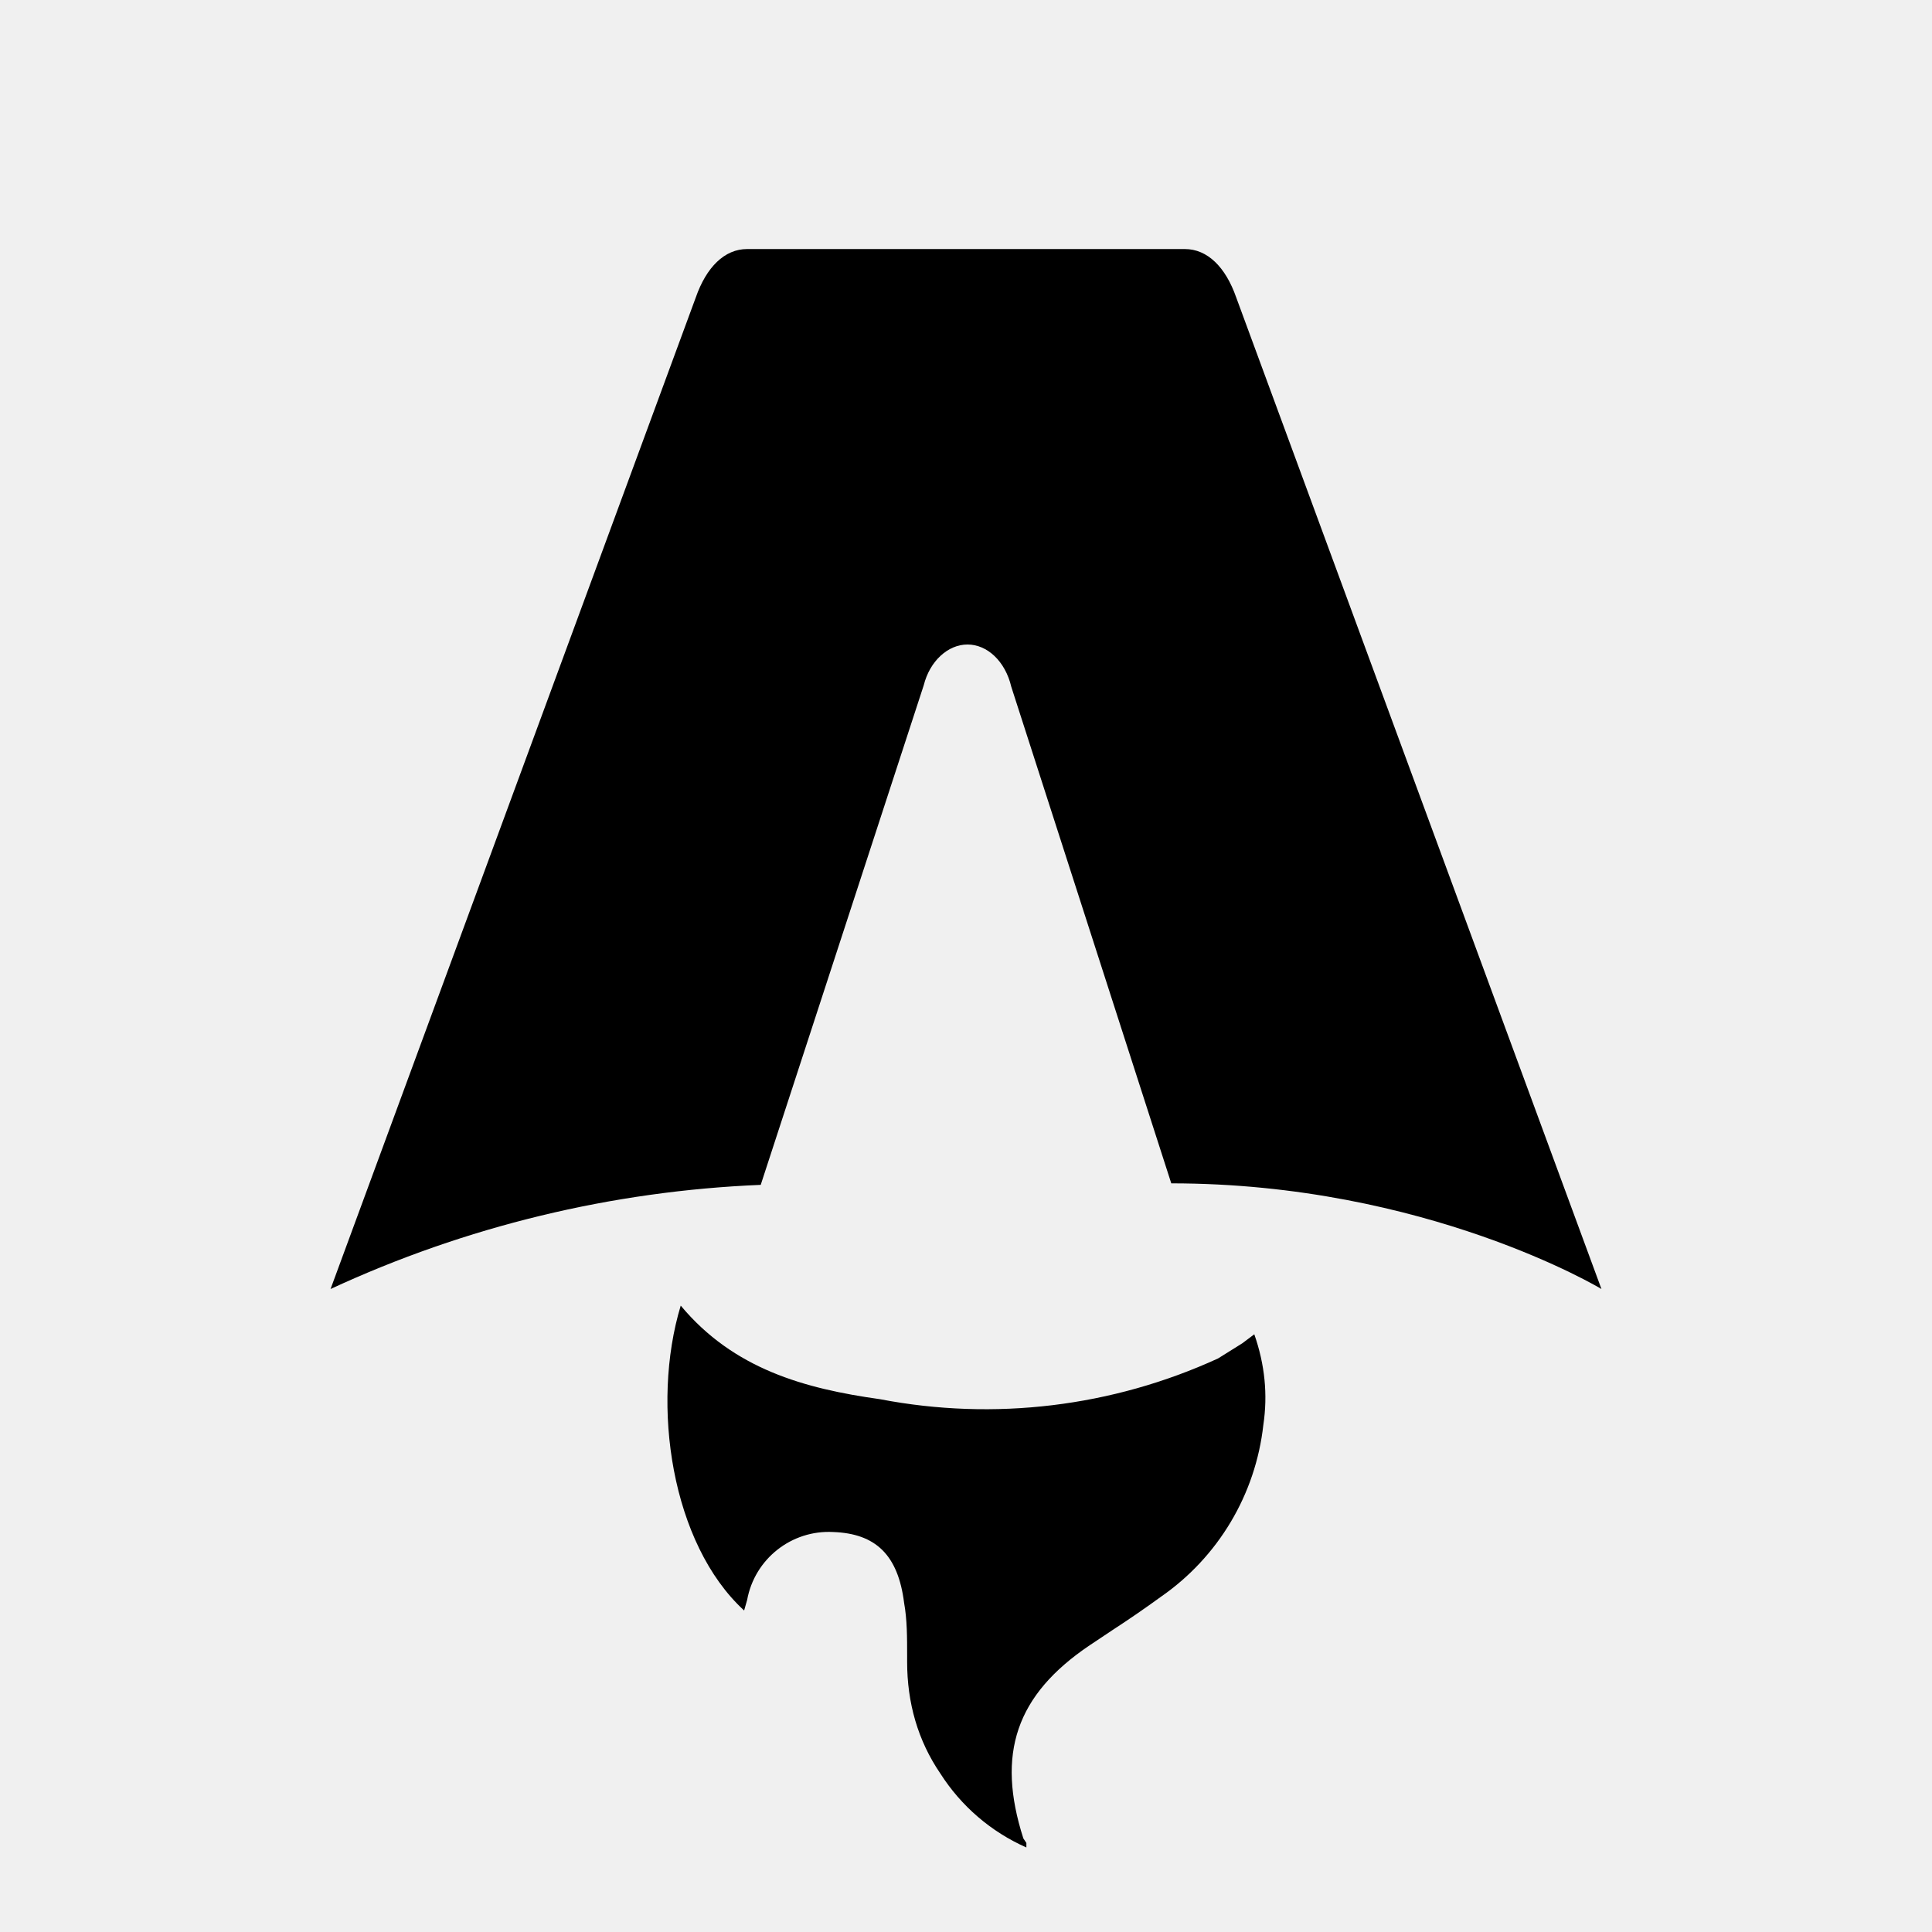
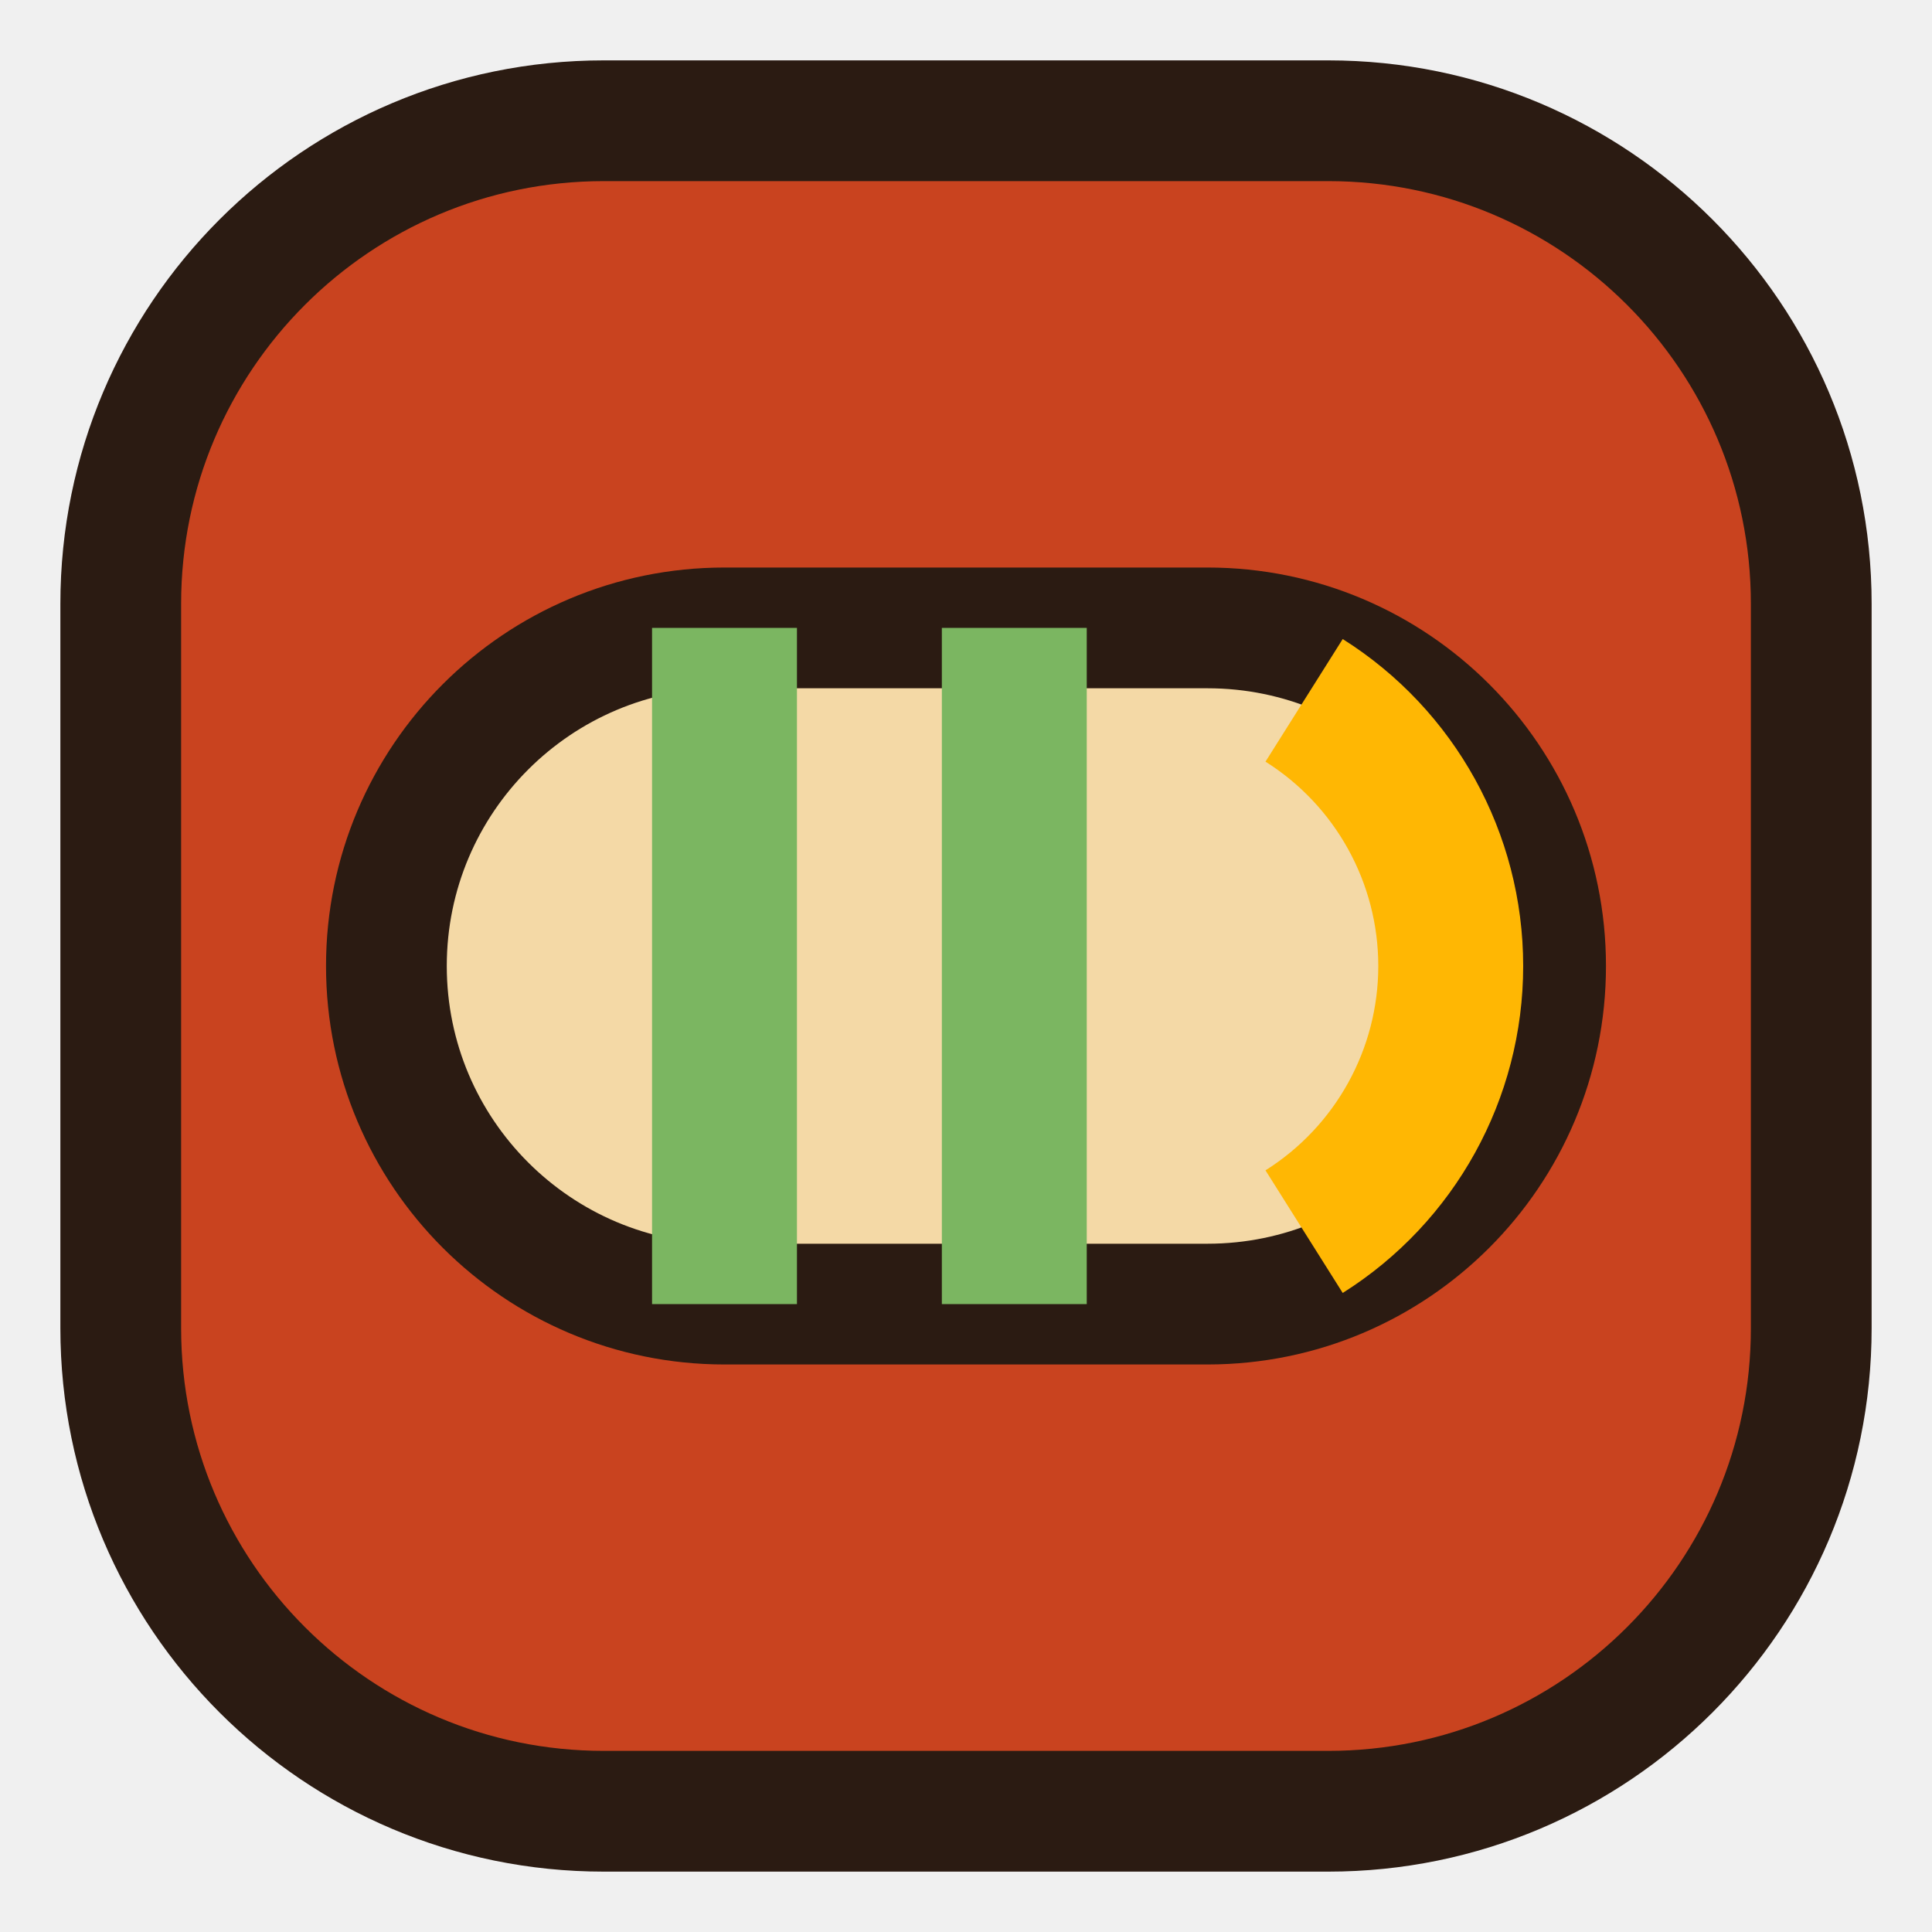
- <svg xmlns="http://www.w3.org/2000/svg" fill="none" viewBox="0 0 128 128">
-   <path d="M50.4 78.5a75.1 75.1 0 0 0-28.5 6.9l24.2-65.7c.7-2 1.9-3.2 3.4-3.2h29c1.5 0 2.7 1.2 3.4 3.2l24.2 65.7s-11.6-7-28.5-7L67 45.5c-.4-1.7-1.6-2.8-2.9-2.8-1.3 0-2.5 1.1-2.9 2.7L50.4 78.5Zm-1.1 28.2Zm-4.2-20.2c-2 6.6-.6 15.8 4.2 20.2a17.5 17.5 0 0 1 .2-.7 5.5 5.5 0 0 1 5.7-4.5c2.8.1 4.3 1.5 4.7 4.7.2 1.1.2 2.3.2 3.5v.4c0 2.7.7 5.2 2.2 7.4a13 13 0 0 0 5.7 4.9v-.3l-.2-.3c-1.8-5.6-.5-9.5 4.4-12.8l1.5-1a73 73 0 0 0 3.2-2.2 16 16 0 0 0 6.8-11.4c.3-2 .1-4-.6-6l-.8.6-1.6 1a37 37 0 0 1-22.4 2.7c-5-.7-9.7-2-13.2-6.2Z" />
-   <style>
-         path { fill: #000; }
-         @media (prefers-color-scheme: dark) {
-             path { fill: #FFF; }
-         }
-     </style>
+ <svg xmlns="http://www.w3.org/2000/svg" viewBox="0 0 64 64">
+   <rect x="4" y="4" width="56" height="56" rx="16" fill="#C9431F" stroke="#2B1B12" stroke-width="4" />
+   <g transform="translate(6.4 6.4) scale(1.6)">
+     <rect x="4" y="9" width="24" height="14" rx="7" fill="#F4D9A6" stroke="#2B1B12" stroke-width="2.5" />
+     <path d="M11 9v14M17 9v14" stroke="#7BB661" stroke-width="3" />
+     <path d="M23 10.5a6.5 6.5 0 0 1 0 11" stroke="#FFB703" stroke-width="3" fill="none" />
+   </g>
</svg>
